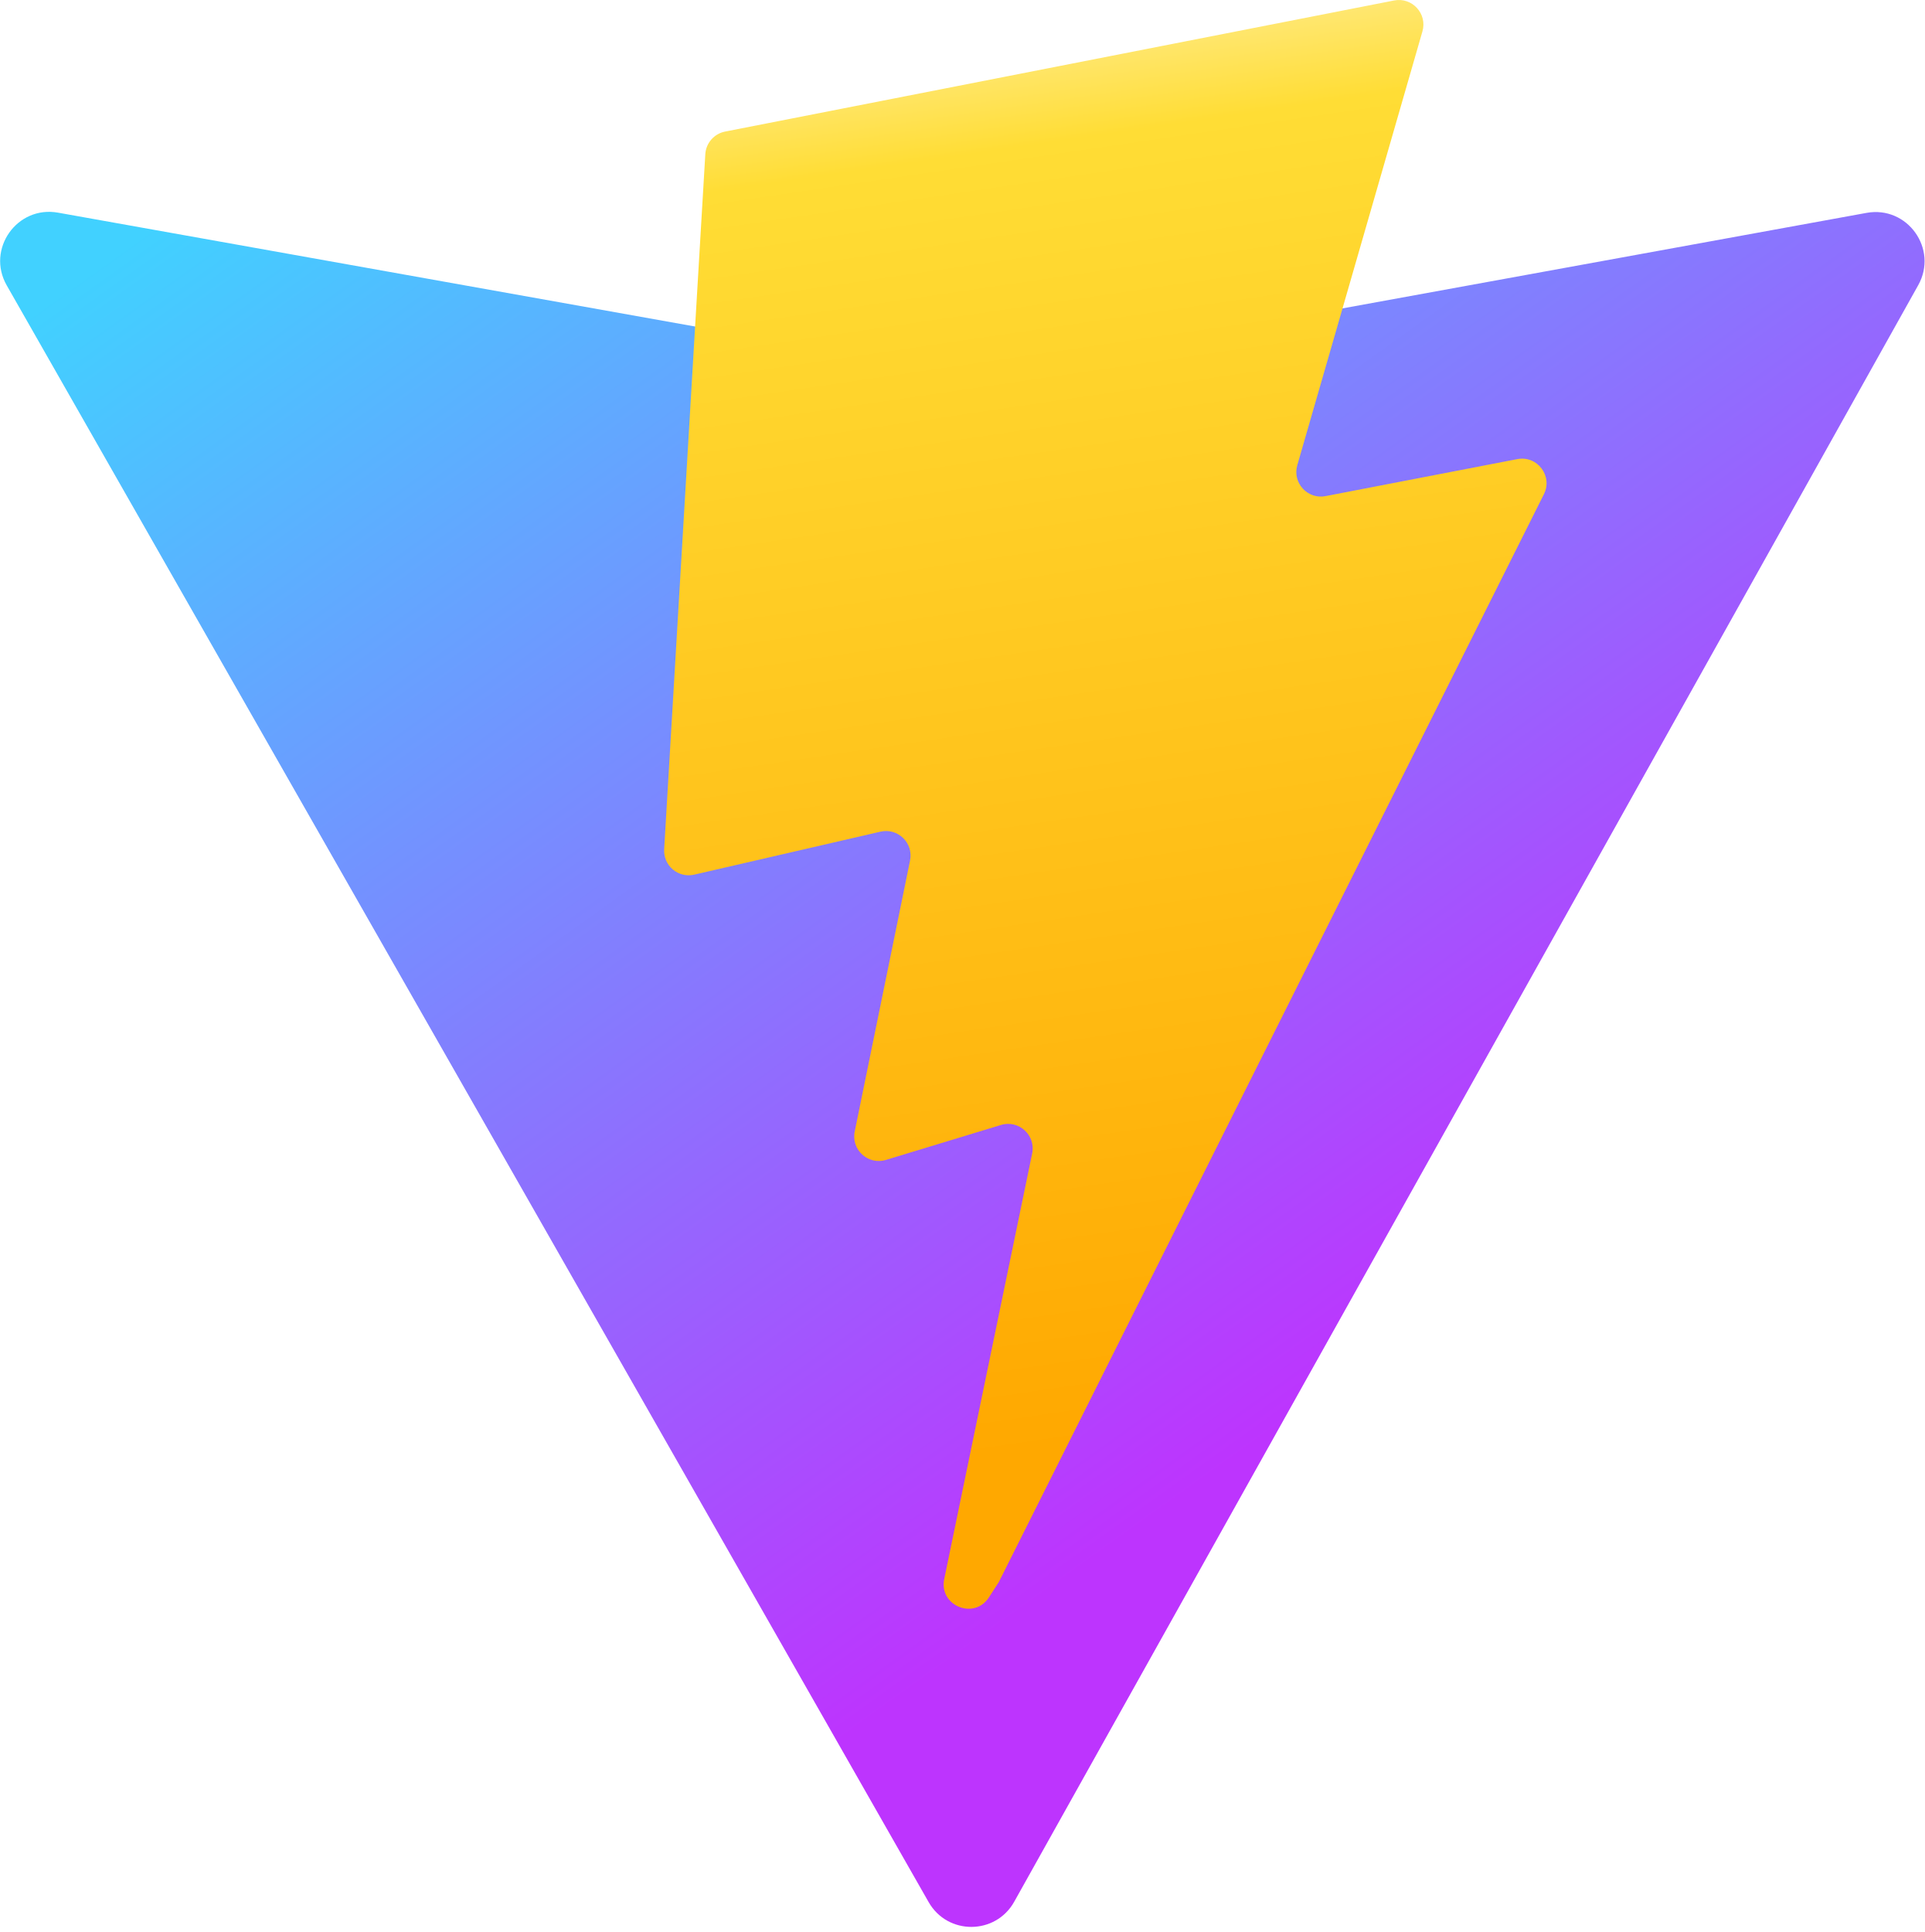
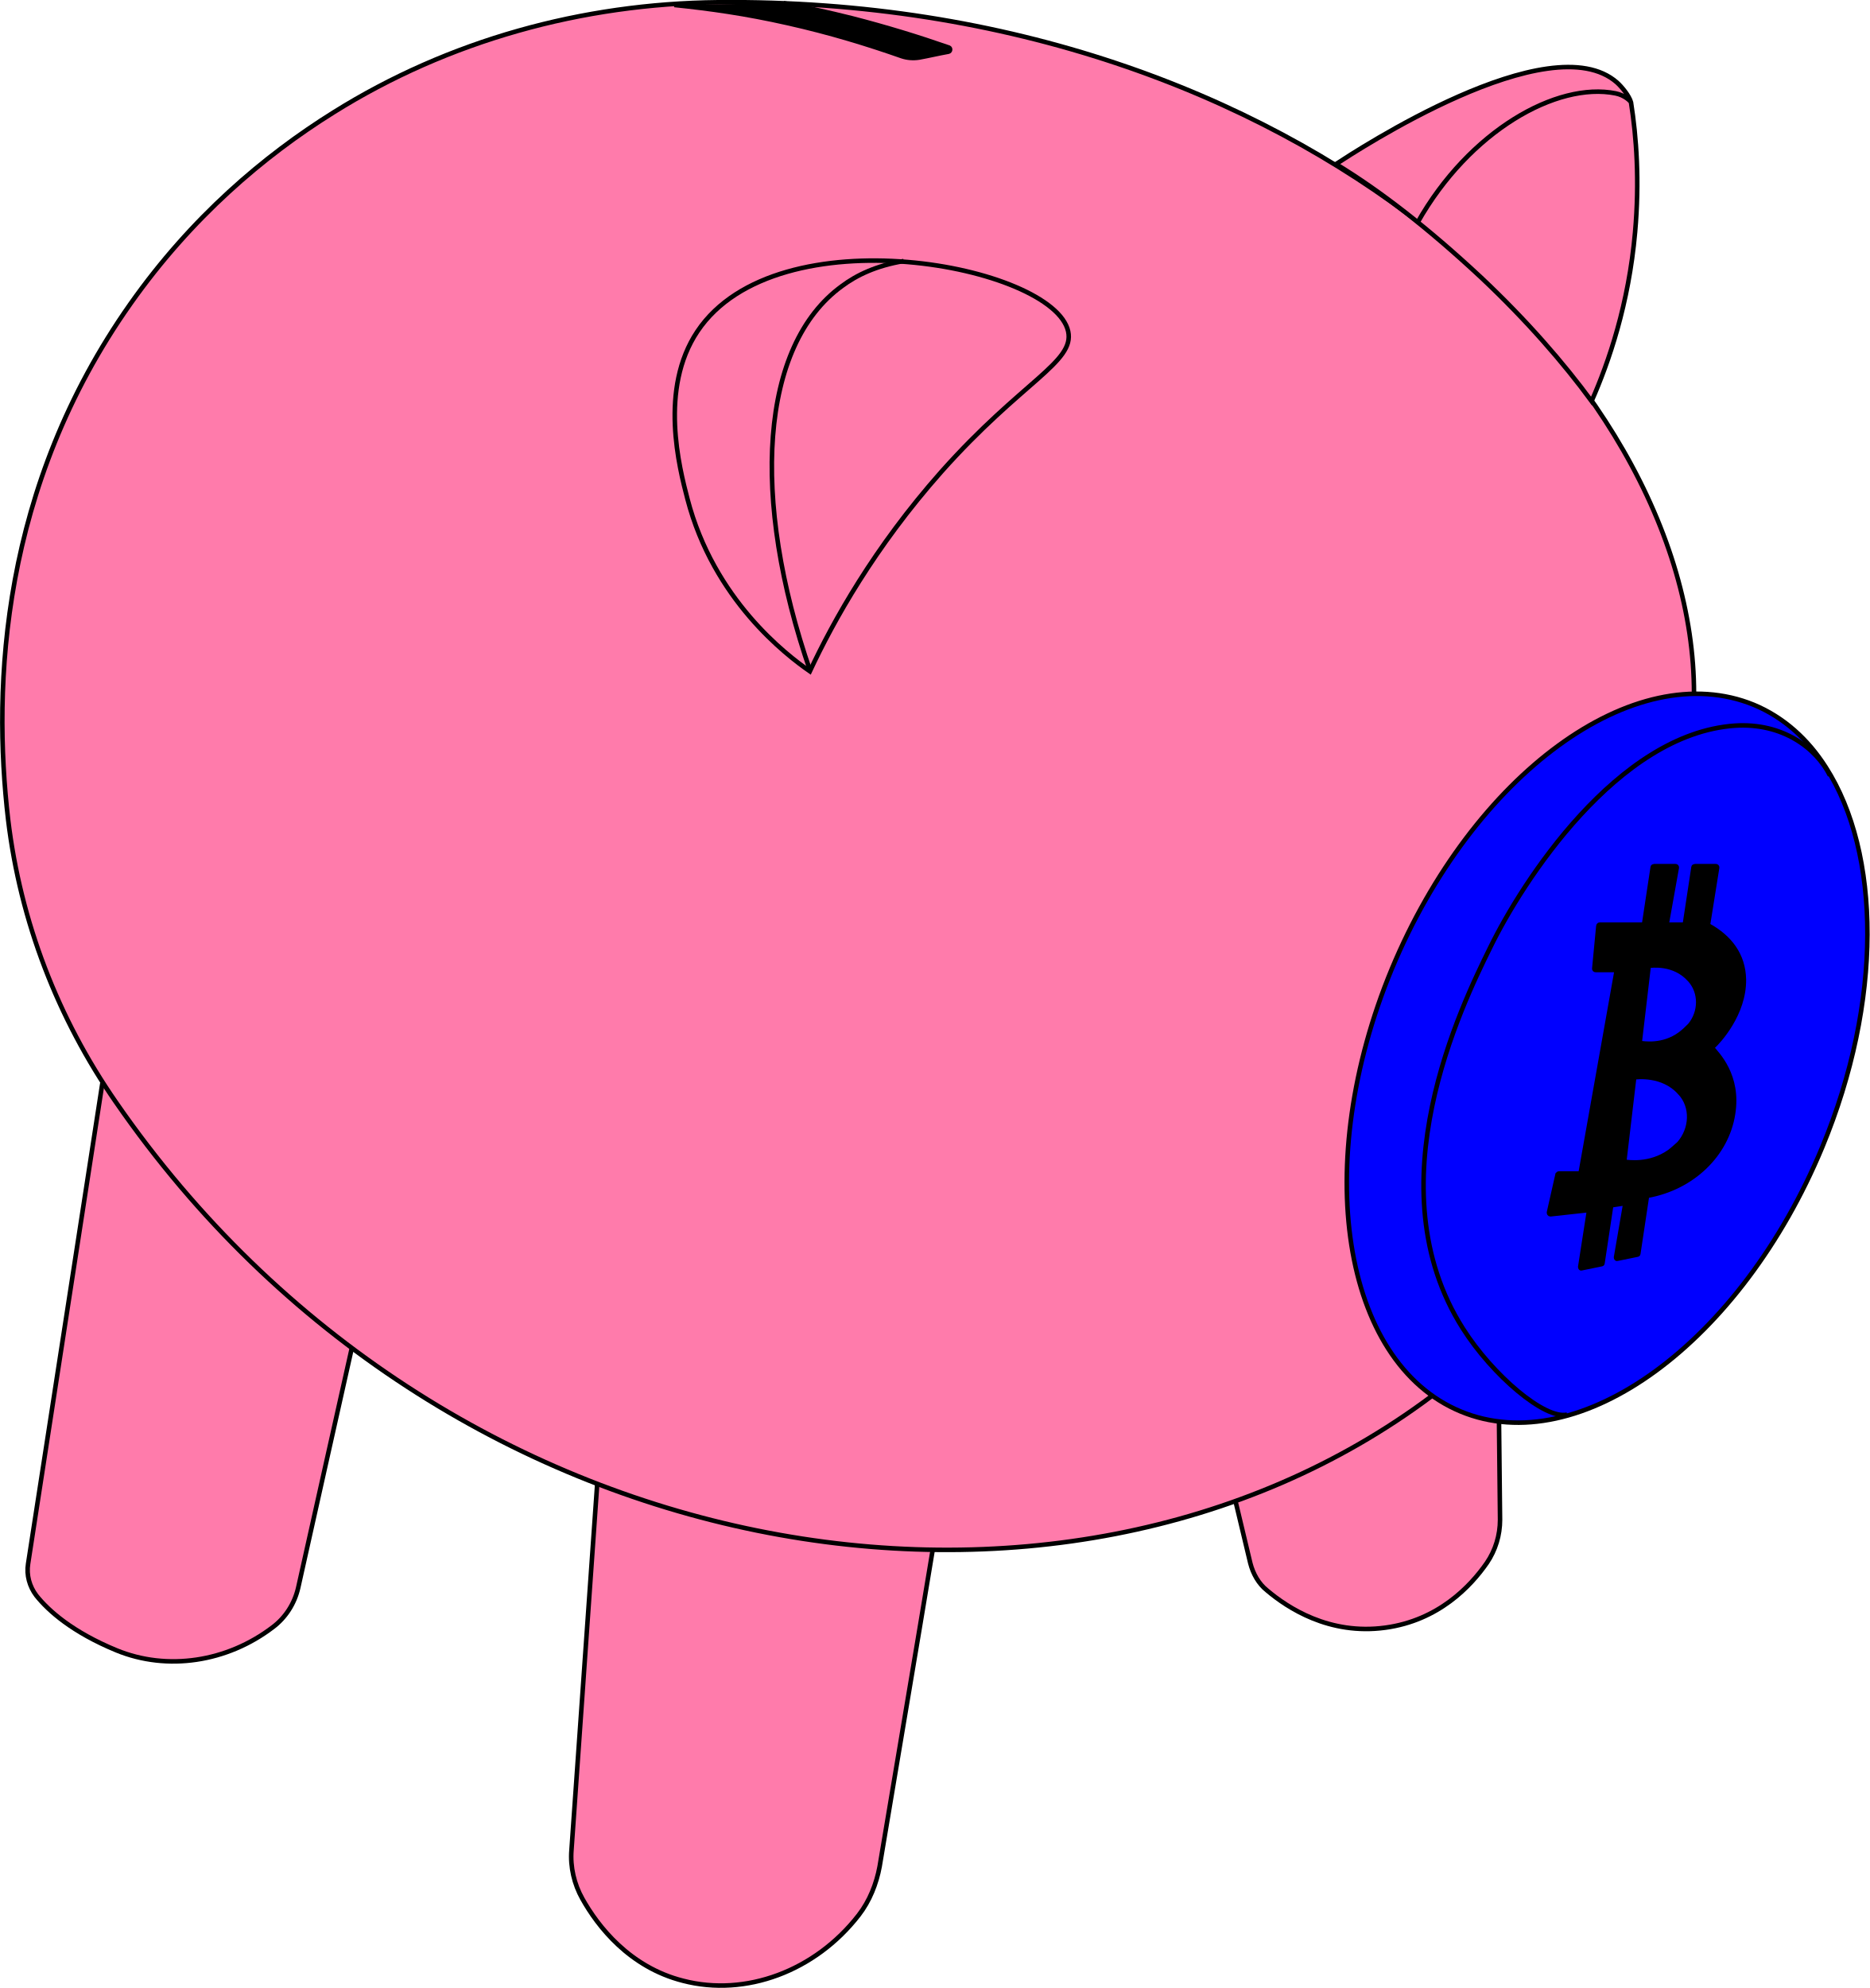
- <svg xmlns="http://www.w3.org/2000/svg" aria-hidden="true" role="img" class="iconify iconify--logos" width="31.88" height="32" preserveAspectRatio="xMidYMid meet" viewBox="0 0 256 257">
-   <defs>
-     <linearGradient id="IconifyId1813088fe1fbc01fb466" x1="-.828%" x2="57.636%" y1="7.652%" y2="78.411%">
-       <stop offset="0%" stop-color="#41D1FF" />
-       <stop offset="100%" stop-color="#BD34FE" />
-     </linearGradient>
-     <linearGradient id="IconifyId1813088fe1fbc01fb467" x1="43.376%" x2="50.316%" y1="2.242%" y2="89.03%">
-       <stop offset="0%" stop-color="#FFEA83" />
-       <stop offset="8.333%" stop-color="#FFDD35" />
-       <stop offset="100%" stop-color="#FFA800" />
-     </linearGradient>
-   </defs>
-   <path fill="url(#IconifyId1813088fe1fbc01fb466)" d="M255.153 37.938L134.897 252.976c-2.483 4.44-8.862 4.466-11.382.048L.875 37.958c-2.746-4.814 1.371-10.646 6.827-9.67l120.385 21.517a6.537 6.537 0 0 0 2.322-.004l117.867-21.483c5.438-.991 9.574 4.796 6.877 9.62Z" />
-   <path fill="url(#IconifyId1813088fe1fbc01fb467)" d="M185.432.063L96.44 17.501a3.268 3.268 0 0 0-2.634 3.014l-5.474 92.456a3.268 3.268 0 0 0 3.997 3.378l24.777-5.718c2.318-.535 4.413 1.507 3.936 3.838l-7.361 36.047c-.495 2.426 1.782 4.5 4.151 3.78l15.304-4.649c2.372-.72 4.652 1.36 4.15 3.788l-11.698 56.621c-.732 3.542 3.979 5.473 5.943 2.437l1.313-2.028l72.516-144.72c1.215-2.423-.88-5.186-3.54-4.672l-25.505 4.922c-2.396.462-4.435-1.77-3.759-4.114l16.646-57.705c.677-2.35-1.37-4.583-3.769-4.113Z" />
+ <svg xmlns="http://www.w3.org/2000/svg" version="1.1" id="Layer_2_00000144311339573606756040000006851467717902982272_" x="0px" y="0px" viewBox="0 0 412.5 438.6" style="enable-background:new 0 0 412.5 438.6;" xml:space="preserve">
+   <style type="text/css">
+ 	.st0{fill:#FF7BAB;stroke:#000000;stroke-miterlimit:10;}
+ 	.st1{fill:#0000FF;stroke:#000000;stroke-miterlimit:10;}
+ 	.st2{fill:none;stroke:#000000;stroke-miterlimit:10;}
+ 	.st3{stroke:#000000;stroke-miterlimit:10;}
+ </style>
+   <path class="st0" d="M272.7,331.5l3.2,13.4c0.6,2.3,1.8,4.5,3.7,6c4.5,3.8,13.7,9.9,26.1,8.2c11.7-1.6,18.8-9.1,22.4-14.3  c1.9-2.8,2.9-6.1,2.9-9.5l-0.4-37.8" />
+   <path class="st0" d="M131.8,327.1l-5.7,81.1c-0.3,3.7,0.6,7.5,2.4,10.7c3.4,6.1,10.4,15.1,22.2,18.1c13.8,3.6,29.2-2.1,38.8-14.5  c2.4-3.1,3.9-6.9,4.6-10.7c3.9-23.4,7.8-46.2,11.7-69.8" />
+   <path class="st0" d="M22.6,238.9L6.2,345c-0.4,2.5,0.3,5,1.8,7c2.7,3.4,8,8.1,17.7,12.1c11.2,4.6,24.4,2.6,34.5-5.1  c2.8-2.1,4.8-5.2,5.6-8.7c4-17.8,7.9-35.5,11.9-53.2" />
+   <path class="st0" d="M315.8,308.1C234,369.3,97.6,347.4,25.6,243.2c-12.9-18.6-21.1-39.9-23.8-62.3c-3.5-29.9-1.5-73.5,27-113.9  c13.4-19,29.4-32.6,44.8-42.2c25.4-15.9,54.9-24,84.8-24.3c128.3-1.3,215.5,82.3,215.4,152.6" />
+   <path class="st1" d="M307.1,213.8c-17.8,43-11,86.7,15.2,97.6s61.9-15.2,79.8-58.3c13.4-32.3,12.9-64.9,0.8-83.8  c-4-6.3-9.4-11.1-15.9-13.8C360.7,144.7,325,170.8,307.1,213.8z" />
+   <path class="st2" d="M403.8,171.1c-3-6-10.4-11.7-21-11c-25.9,1.8-46.9,34.4-54,49c-6.2,12.6-25.9,52.7-6,84  c6.6,10.4,18.1,20.1,23,19" />
+   <path class="st2" d="M153.9,73.1c-8.5,12.7-4,30.1-2.2,37c5.8,22.2,21.8,34.4,27,38c5.2-11.1,14.2-27.3,29-44  c17.8-20,29.5-24.2,28-31C232.5,58.6,171.5,46.8,153.9,73.1z" />
+   <path class="st2" d="M199.4,57.6c-6,1-10.4,3.1-13.6,5.5c-18.1,13.1-20.2,46.9-7,85" />
+   <path class="st3" d="M378,230.9c1.2-1.1,6.9-7.2,6.8-14.8c-0.1-5.4-3.1-9.3-7.8-11.9c-0.1-0.1-0.2-0.2-0.1-0.3l2-12.5  c0-0.2-0.1-0.3-0.3-0.3H374c-0.1,0-0.3,0.1-0.3,0.2l-1.9,12.5c0,0.1-0.1,0.2-0.3,0.2h-3.4c-0.2,0-0.3-0.2-0.3-0.3l2.2-12.3  c0-0.2-0.1-0.3-0.3-0.3H365c-0.1,0-0.3,0.1-0.3,0.2l-1.9,12.5c0,0.1-0.1,0.2-0.3,0.2H353c-0.1,0-0.3,0.1-0.3,0.3l-0.9,9.4  c0,0.2,0.1,0.3,0.3,0.3h4.3c0.2,0,0.3,0.2,0.3,0.3l-7.9,44.4c0,0.1-0.1,0.2-0.3,0.2H344c-0.1,0-0.2,0.1-0.3,0.2l-1.9,8.4  c0,0.2,0.1,0.4,0.3,0.4l8.2-0.9c0.2,0,0.3,0.1,0.3,0.3l-1.9,12.2c0,0.2,0.1,0.4,0.3,0.3l4.4-0.9c0.1,0,0.2-0.1,0.2-0.2l1.9-12.6  c0-0.1,0.1-0.2,0.2-0.2l2.6-0.4c0.2,0,0.4,0.1,0.3,0.3l-2,11.6c0,0.2,0.1,0.4,0.3,0.3l4.4-0.9c0.1,0,0.2-0.1,0.2-0.2l1.9-12.6  c0-0.1,0.1-0.2,0.2-0.2c9.9-1.8,17.4-9.1,18.8-18c1.4-8.5-3.5-13.3-4.8-14.8C377.9,231.2,377.9,231,378,230.9L378,230.9z   M368.4,254.1c-4.4,3.1-9.2,2.3-10,2.2l2.2-18.6c0.5-0.1,6.3-0.8,10,3.3c0,0,0,0.1,0.1,0.1c2.9,3.1,2.6,8-0.2,11.2  C369.9,252.8,369.2,253.5,368.4,254.1L368.4,254.1z M370.8,228.1c-3.9,2.9-8.2,2.1-9,2l2-17c0.5-0.1,5.6-0.8,9,3c0,0,0,0,0.1,0.1  c2.5,2.8,2.4,7.1,0,10C372.3,226.8,371.6,227.5,370.8,228.1L370.8,228.1z" />
+   <path class="st3" d="M148.8,1.1c7.8,0.8,15.7,1.9,25,4c9.4,2.1,17.8,4.7,25.2,7.3c1.2,0.4,2.5,0.5,3.8,0.3c2.2-0.4,4.3-0.9,6.5-1.3  c0.4-0.1,0.5-0.7,0.1-0.9c-6.6-2.3-13.7-4.5-21.5-6.5c-5.2-1.3-10.2-2.4-15-3.3" />
+   <path class="st0" d="M312.8,49.1c11.4-20.2,30.7-31.1,43.7-28.5c2,0.4,3.3,1.7,3.4,2c1.2,7.6,1.9,17.3,0.9,28.6  c-1.4,15.9-5.8,28.7-9.6,37.3c-6.1-8.3-14.2-17.7-24.4-27.3c-11.8-11-22.3-19.1-32-25c4.3-2.8,47.2-31,62-18c1,0.9,2.7,2.9,3.1,4.4" />
</svg>
